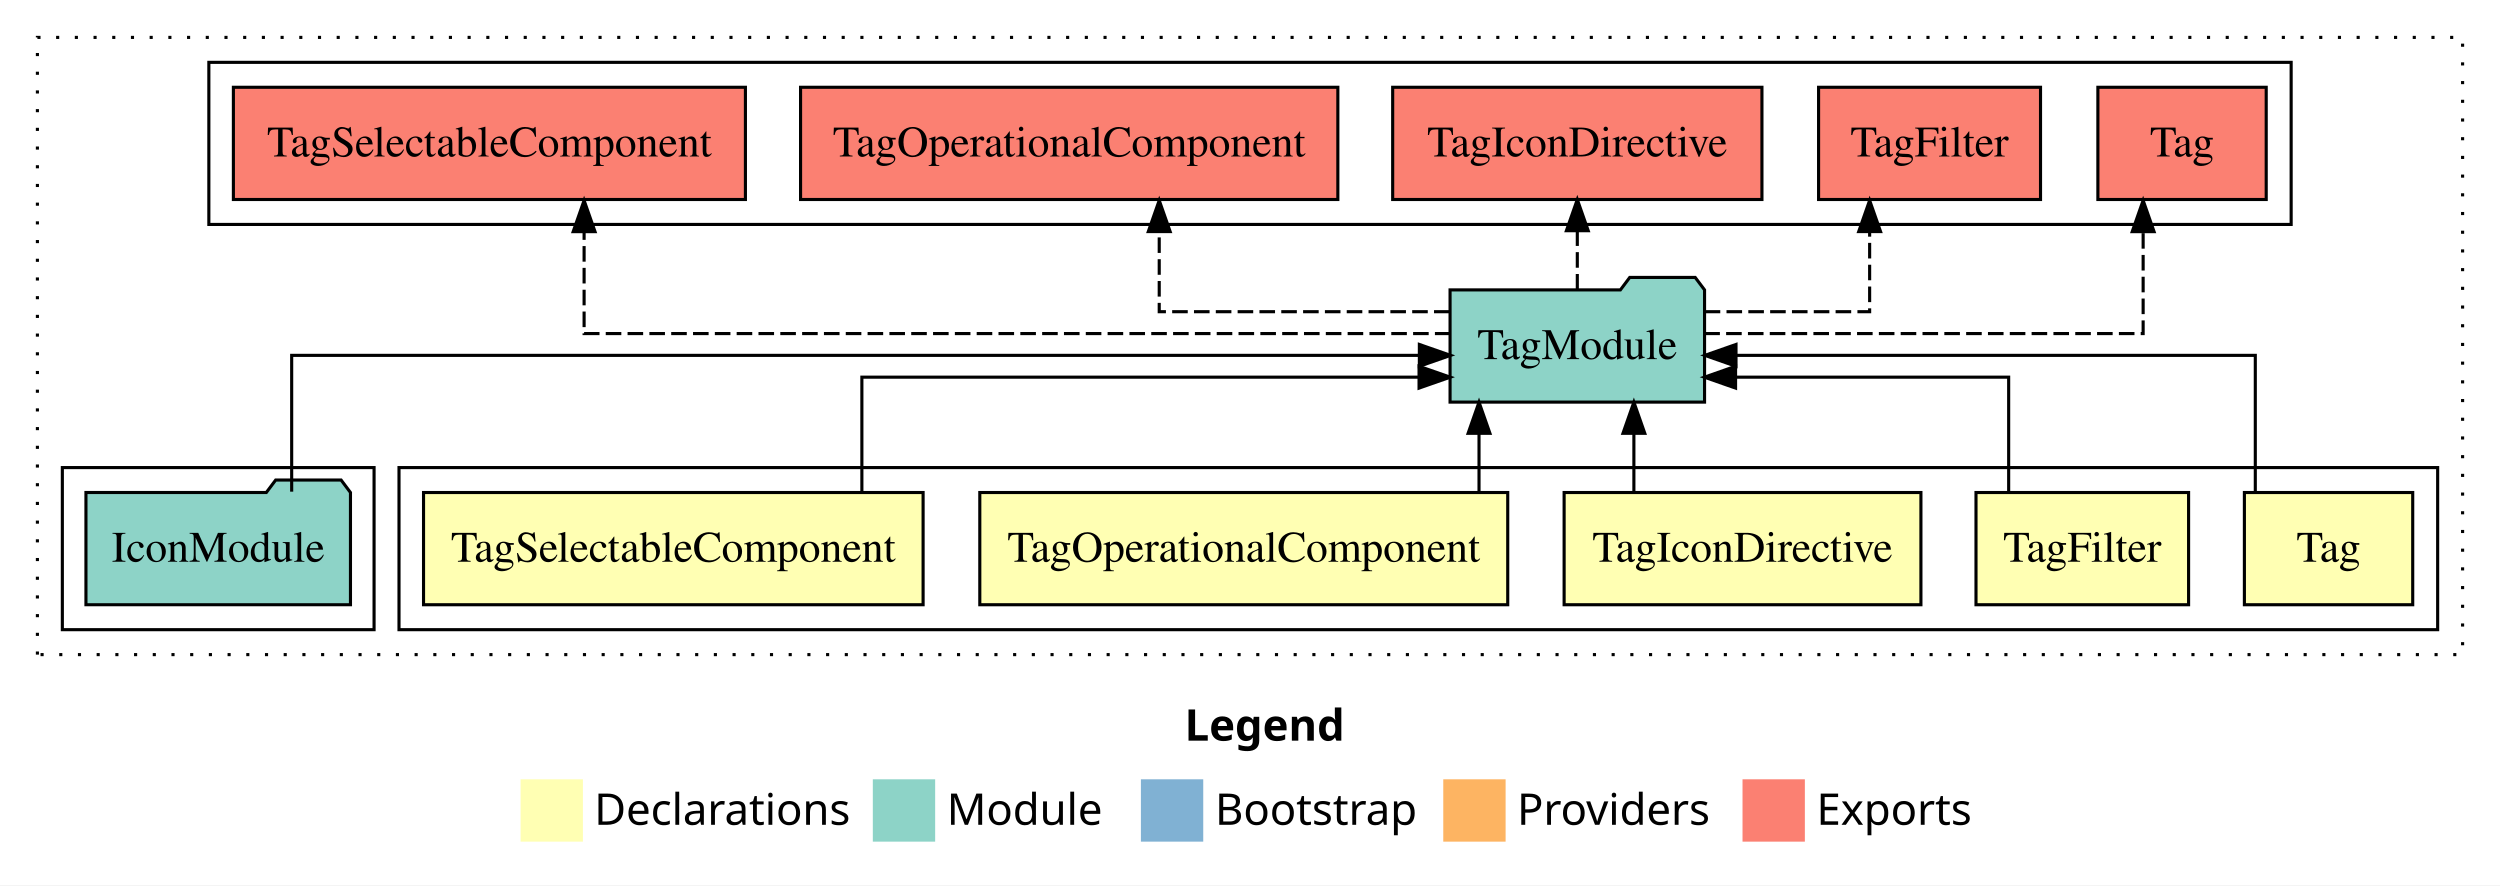
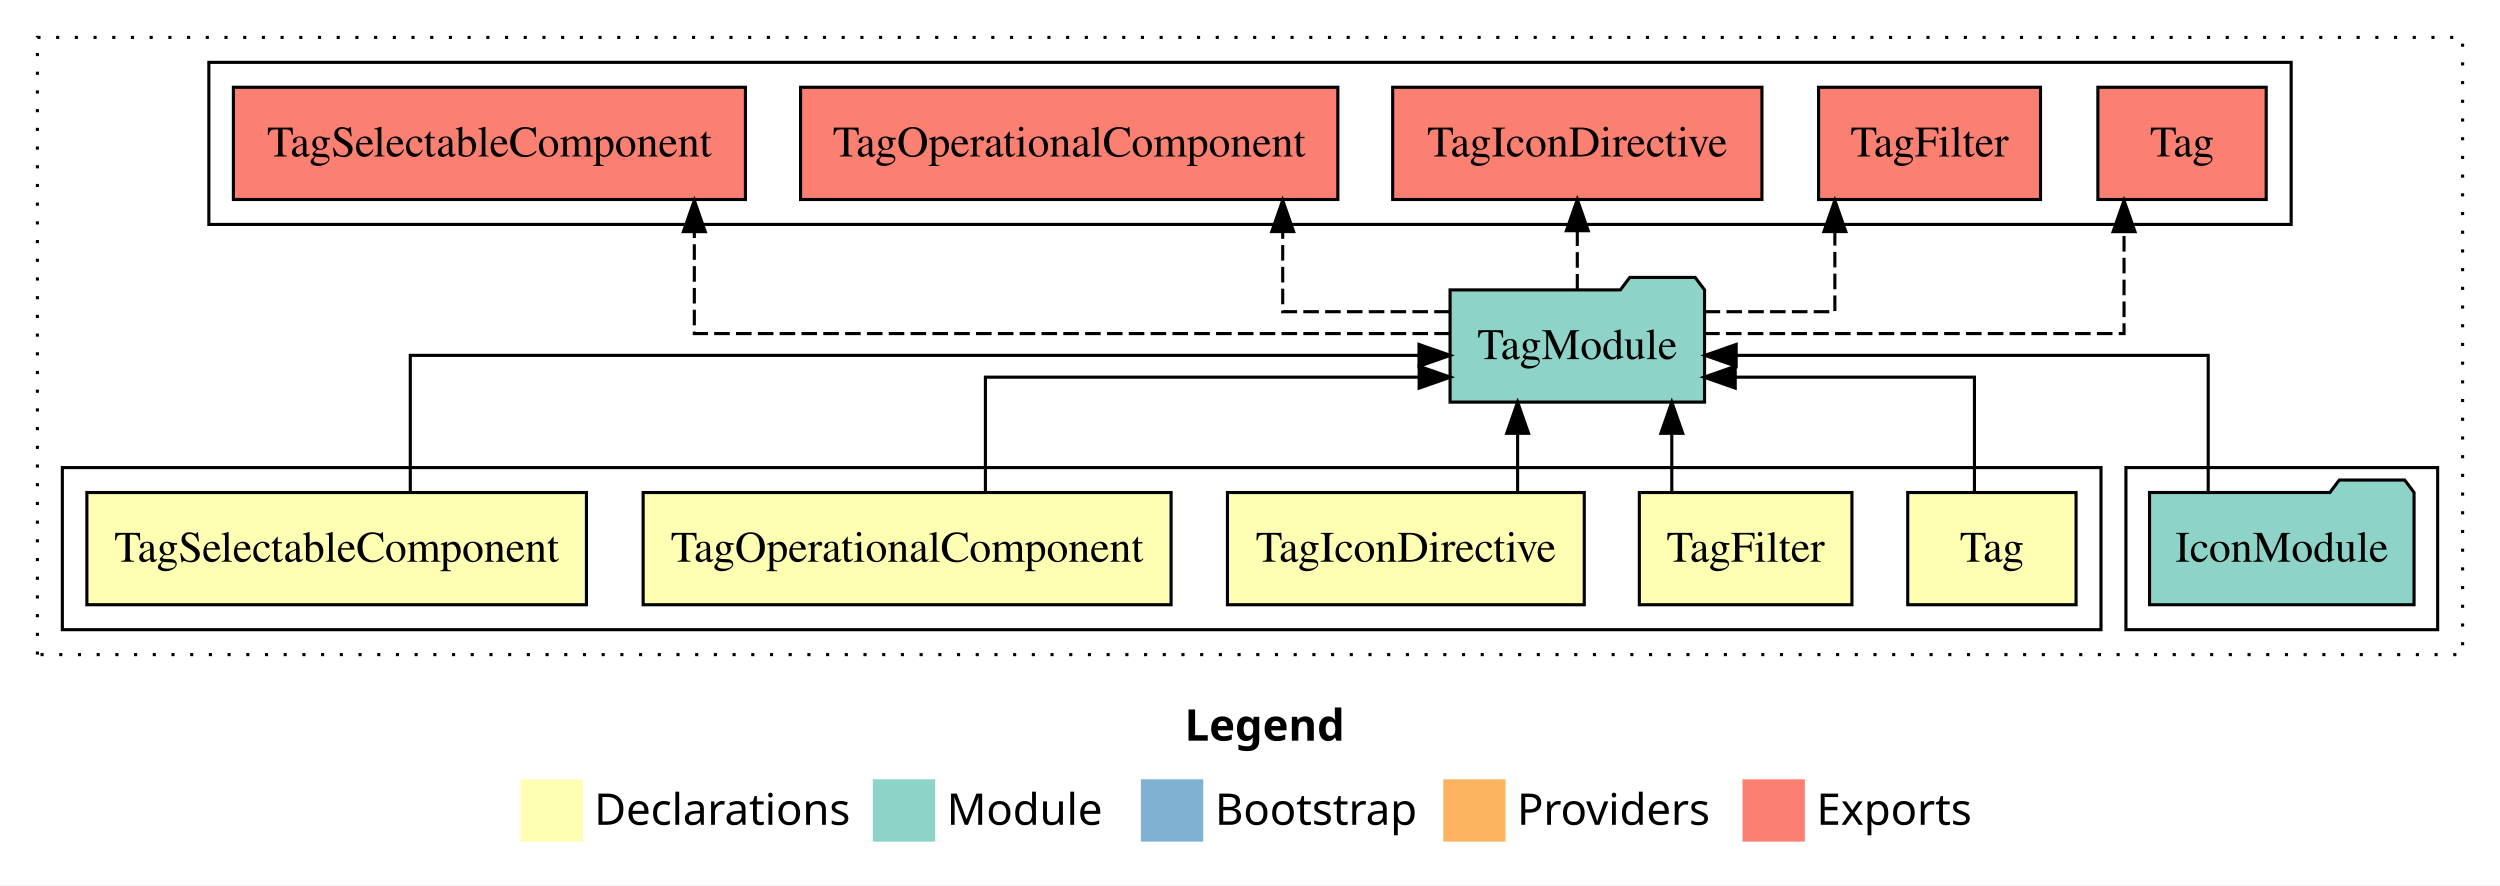
<svg xmlns="http://www.w3.org/2000/svg" width="802pt" height="284pt" viewBox="0.00 0.00 802.00 284.00">
  <g id="graph0" class="graph" transform="scale(1 1) rotate(0) translate(4 280)">
    <polygon fill="white" stroke="transparent" points="-4,4 -4,-280 798,-280 798,4 -4,4" />
    <text text-anchor="start" x="376.01" y="-42.4" font-family="Times-12" font-weight="bold" font-size="14.00">Legend</text>
    <polygon fill="#ffffb3" stroke="transparent" points="163,-10 163,-30 183,-30 183,-10 163,-10" />
    <text text-anchor="start" x="186.63" y="-15.4" font-family="Times-12" font-size="14.00">  Declarations</text>
    <polygon fill="#8dd3c7" stroke="transparent" points="276,-10 276,-30 296,-30 296,-10 276,-10" />
    <text text-anchor="start" x="299.73" y="-15.4" font-family="Times-12" font-size="14.00">  Module</text>
    <polygon fill="#80b1d3" stroke="transparent" points="362,-10 362,-30 382,-30 382,-10 362,-10" />
    <text text-anchor="start" x="385.78" y="-15.4" font-family="Times-12" font-size="14.00">  Bootstrap</text>
    <polygon fill="#fdb462" stroke="transparent" points="459,-10 459,-30 479,-30 479,-10 459,-10" />
    <text text-anchor="start" x="482.67" y="-15.4" font-family="Times-12" font-size="14.00">  Providers</text>
    <polygon fill="#fb8072" stroke="transparent" points="555,-10 555,-30 575,-30 575,-10 555,-10" />
    <text text-anchor="start" x="578.73" y="-15.4" font-family="Times-12" font-size="14.00">  Exports</text>
    <g id="clust1" class="cluster">
      <polygon fill="none" stroke="black" stroke-dasharray="1,5" points="8,-70 8,-268 786,-268 786,-70 8,-70" />
    </g>
-     <g id="clust2" class="cluster">
-       <polygon fill="none" stroke="black" points="124,-78 124,-130 778,-130 778,-78 124,-78" />
-     </g>
-     <g id="clust8" class="cluster">
-       <polygon fill="none" stroke="black" points="16,-78 16,-130 116,-130 116,-78 16,-78" />
-     </g>
    <g id="clust9" class="cluster">
      <polygon fill="none" stroke="black" points="63,-208 63,-260 731,-260 731,-208 63,-208" />
    </g>
+     <g id="clust8" class="cluster">
+       <polygon fill="none" stroke="black" points="678,-78 678,-130 778,-130 778,-78 678,-78" />
+     </g>
+     <g id="clust2" class="cluster">
+       <polygon fill="none" stroke="black" points="16,-78 16,-130 670,-130 670,-78 16,-78" />
+     </g>
    <g id="node1" class="node">
-       <polygon fill="#ffffb3" stroke="black" points="770,-122 716,-122 716,-86 770,-86 770,-122" />
-       <text text-anchor="middle" x="743" y="-99.8" font-family="Times,serif" font-size="14.00">Tag</text>
+       <polygon fill="#ffffb3" stroke="black" points="662,-122 608,-122 608,-86 662,-86 662,-122" />
+       <text text-anchor="middle" x="635" y="-99.8" font-family="Times,serif" font-size="14.00">Tag</text>
    </g>
    <g id="node6" class="node">
      <polygon fill="#8dd3c7" stroke="black" points="542.82,-187 539.82,-191 518.82,-191 515.82,-187 461.18,-187 461.18,-151 542.82,-151 542.82,-187" />
      <text text-anchor="middle" x="502" y="-164.8" font-family="Times,serif" font-size="14.00">TagModule</text>
    </g>
    <g id="edge1" class="edge">
-       <path fill="none" stroke="black" d="M719.5,-122.27C719.5,-140.56 719.5,-166 719.5,-166 719.5,-166 552.91,-166 552.91,-166" />
-       <polygon fill="black" stroke="black" points="552.91,-162.5 542.91,-166 552.91,-169.5 552.91,-162.5" />
+       <path fill="none" stroke="black" d="M629.4,-122.01C629.4,-138.05 629.4,-159 629.4,-159 629.4,-159 552.66,-159 552.66,-159" />
+       <polygon fill="black" stroke="black" points="552.66,-155.5 542.66,-159 552.66,-162.5 552.66,-155.5" />
    </g>
    <g id="node2" class="node">
-       <polygon fill="#ffffb3" stroke="black" points="698.1,-122 629.9,-122 629.9,-86 698.1,-86 698.1,-122" />
-       <text text-anchor="middle" x="664" y="-99.8" font-family="Times,serif" font-size="14.00">TagFilter</text>
+       <polygon fill="#ffffb3" stroke="black" points="590.1,-122 521.9,-122 521.9,-86 590.1,-86 590.1,-122" />
+       <text text-anchor="middle" x="556" y="-99.8" font-family="Times,serif" font-size="14.00">TagFilter</text>
    </g>
    <g id="edge2" class="edge">
-       <path fill="none" stroke="black" d="M640.38,-122.01C640.38,-138.05 640.38,-159 640.38,-159 640.38,-159 552.77,-159 552.77,-159" />
-       <polygon fill="black" stroke="black" points="552.77,-155.5 542.77,-159 552.77,-162.5 552.77,-155.5" />
+       <path fill="none" stroke="black" d="M532.31,-122.11C532.31,-122.11 532.31,-140.99 532.31,-140.99" />
+       <polygon fill="black" stroke="black" points="528.81,-140.99 532.31,-150.99 535.81,-140.99 528.81,-140.99" />
    </g>
    <g id="node3" class="node">
-       <polygon fill="#ffffb3" stroke="black" points="612.23,-122 497.77,-122 497.77,-86 612.23,-86 612.23,-122" />
-       <text text-anchor="middle" x="555" y="-99.8" font-family="Times,serif" font-size="14.00">TagIconDirective</text>
+       <polygon fill="#ffffb3" stroke="black" points="504.23,-122 389.77,-122 389.77,-86 504.23,-86 504.23,-122" />
+       <text text-anchor="middle" x="447" y="-99.8" font-family="Times,serif" font-size="14.00">TagIconDirective</text>
    </g>
    <g id="edge3" class="edge">
-       <path fill="none" stroke="black" d="M520.15,-122.11C520.15,-122.11 520.15,-140.99 520.15,-140.99" />
-       <polygon fill="black" stroke="black" points="516.65,-140.99 520.15,-150.99 523.65,-140.99 516.65,-140.99" />
+       <path fill="none" stroke="black" d="M482.85,-122.11C482.85,-122.11 482.85,-140.99 482.85,-140.99" />
+       <polygon fill="black" stroke="black" points="479.35,-140.99 482.85,-150.99 486.35,-140.99 479.35,-140.99" />
    </g>
    <g id="node4" class="node">
-       <polygon fill="#ffffb3" stroke="black" points="479.68,-122 310.32,-122 310.32,-86 479.68,-86 479.68,-122" />
-       <text text-anchor="middle" x="395" y="-99.8" font-family="Times,serif" font-size="14.00">TagOperationalComponent</text>
+       <polygon fill="#ffffb3" stroke="black" points="371.68,-122 202.32,-122 202.32,-86 371.68,-86 371.68,-122" />
+       <text text-anchor="middle" x="287" y="-99.8" font-family="Times,serif" font-size="14.00">TagOperationalComponent</text>
    </g>
    <g id="edge4" class="edge">
-       <path fill="none" stroke="black" d="M470.47,-122.11C470.47,-122.11 470.47,-140.99 470.47,-140.99" />
-       <polygon fill="black" stroke="black" points="466.97,-140.99 470.47,-150.99 473.97,-140.99 466.97,-140.99" />
+       <path fill="none" stroke="black" d="M312.12,-122.01C312.12,-138.05 312.12,-159 312.12,-159 312.12,-159 451.27,-159 451.27,-159" />
+       <polygon fill="black" stroke="black" points="451.27,-162.5 461.27,-159 451.27,-155.5 451.27,-162.5" />
    </g>
    <g id="node5" class="node">
-       <polygon fill="#ffffb3" stroke="black" points="292.13,-122 131.87,-122 131.87,-86 292.13,-86 292.13,-122" />
-       <text text-anchor="middle" x="212" y="-99.8" font-family="Times,serif" font-size="14.00">TagSelectableComponent</text>
+       <polygon fill="#ffffb3" stroke="black" points="184.13,-122 23.87,-122 23.87,-86 184.13,-86 184.13,-122" />
+       <text text-anchor="middle" x="104" y="-99.8" font-family="Times,serif" font-size="14.00">TagSelectableComponent</text>
    </g>
    <g id="edge5" class="edge">
-       <path fill="none" stroke="black" d="M272.49,-122.01C272.49,-138.05 272.49,-159 272.49,-159 272.49,-159 451.23,-159 451.23,-159" />
-       <polygon fill="black" stroke="black" points="451.23,-162.5 461.23,-159 451.23,-155.5 451.23,-162.5" />
+       <path fill="none" stroke="black" d="M127.62,-122.27C127.62,-140.56 127.62,-166 127.62,-166 127.62,-166 451.22,-166 451.22,-166" />
+       <polygon fill="black" stroke="black" points="451.22,-169.5 461.22,-166 451.22,-162.5 451.22,-169.5" />
    </g>
    <g id="node8" class="node">
      <polygon fill="#fb8072" stroke="black" points="723,-252 669,-252 669,-216 723,-216 723,-252" />
      <text text-anchor="middle" x="696" y="-229.8" font-family="Times,serif" font-size="14.00">Tag </text>
    </g>
    <g id="edge7" class="edge">
-       <path fill="none" stroke="black" stroke-dasharray="5,2" d="M542.74,-173C596.26,-173 683.52,-173 683.52,-173 683.52,-173 683.52,-205.7 683.52,-205.7" />
-       <polygon fill="black" stroke="black" points="680.02,-205.7 683.52,-215.7 687.02,-205.7 680.02,-205.7" />
+       <path fill="none" stroke="black" stroke-dasharray="5,2" d="M542.68,-173C594.49,-173 677.39,-173 677.39,-173 677.39,-173 677.39,-205.7 677.39,-205.7" />
+       <polygon fill="black" stroke="black" points="673.89,-205.7 677.39,-215.7 680.89,-205.7 673.89,-205.7" />
    </g>
    <g id="node9" class="node">
      <polygon fill="#fb8072" stroke="black" points="650.6,-252 579.4,-252 579.4,-216 650.6,-216 650.6,-252" />
      <text text-anchor="middle" x="615" y="-229.8" font-family="Times,serif" font-size="14.00">TagFilter </text>
    </g>
    <g id="edge8" class="edge">
-       <path fill="none" stroke="black" stroke-dasharray="5,2" d="M542.86,-180C568.13,-180 595.78,-180 595.78,-180 595.78,-180 595.78,-205.72 595.78,-205.72" />
-       <polygon fill="black" stroke="black" points="592.28,-205.72 595.78,-215.72 599.28,-205.72 592.28,-205.72" />
+       <path fill="none" stroke="black" stroke-dasharray="5,2" d="M542.83,-180C563.64,-180 584.62,-180 584.62,-180 584.62,-180 584.62,-205.72 584.62,-205.72" />
+       <polygon fill="black" stroke="black" points="581.13,-205.72 584.62,-215.72 588.13,-205.72 581.13,-205.72" />
    </g>
    <g id="node10" class="node">
      <polygon fill="#fb8072" stroke="black" points="561.23,-252 442.77,-252 442.77,-216 561.23,-216 561.23,-252" />
      <text text-anchor="middle" x="502" y="-229.8" font-family="Times,serif" font-size="14.00">TagIconDirective </text>
    </g>
    <g id="edge9" class="edge">
      <path fill="none" stroke="black" stroke-dasharray="5,2" d="M502,-187.11C502,-187.11 502,-205.99 502,-205.99" />
      <polygon fill="black" stroke="black" points="498.5,-205.99 502,-215.99 505.5,-205.99 498.5,-205.99" />
    </g>
    <g id="node11" class="node">
      <polygon fill="#fb8072" stroke="black" points="425.18,-252 252.82,-252 252.82,-216 425.18,-216 425.18,-252" />
      <text text-anchor="middle" x="339" y="-229.8" font-family="Times,serif" font-size="14.00">TagOperationalComponent </text>
    </g>
    <g id="edge10" class="edge">
-       <path fill="none" stroke="black" stroke-dasharray="5,2" d="M461.03,-180C421.59,-180 367.88,-180 367.88,-180 367.88,-180 367.88,-205.72 367.88,-205.72" />
-       <polygon fill="black" stroke="black" points="364.38,-205.72 367.88,-215.72 371.38,-205.72 364.38,-205.72" />
+       <path fill="none" stroke="black" stroke-dasharray="5,2" d="M461.1,-180C435.55,-180 407.49,-180 407.49,-180 407.49,-180 407.49,-205.72 407.49,-205.72" />
+       <polygon fill="black" stroke="black" points="403.99,-205.72 407.49,-215.72 410.99,-205.72 403.99,-205.72" />
    </g>
    <g id="node12" class="node">
      <polygon fill="#fb8072" stroke="black" points="235.13,-252 70.87,-252 70.87,-216 235.13,-216 235.13,-252" />
      <text text-anchor="middle" x="153" y="-229.8" font-family="Times,serif" font-size="14.00">TagSelectableComponent </text>
    </g>
    <g id="edge11" class="edge">
-       <path fill="none" stroke="black" stroke-dasharray="5,2" d="M461.32,-173C375.42,-173 183.38,-173 183.38,-173 183.38,-173 183.38,-205.7 183.38,-205.7" />
-       <polygon fill="black" stroke="black" points="179.88,-205.7 183.38,-215.7 186.88,-205.7 179.88,-205.7" />
+       <path fill="none" stroke="black" stroke-dasharray="5,2" d="M461.11,-173C382.67,-173 218.74,-173 218.74,-173 218.74,-173 218.74,-205.7 218.74,-205.7" />
+       <polygon fill="black" stroke="black" points="215.24,-205.7 218.74,-215.7 222.24,-205.7 215.24,-205.7" />
    </g>
    <g id="node7" class="node">
-       <polygon fill="#8dd3c7" stroke="black" points="108.43,-122 105.43,-126 84.43,-126 81.43,-122 23.57,-122 23.57,-86 108.43,-86 108.43,-122" />
-       <text text-anchor="middle" x="66" y="-99.8" font-family="Times,serif" font-size="14.00">IconModule</text>
+       <polygon fill="#8dd3c7" stroke="black" points="770.43,-122 767.43,-126 746.43,-126 743.43,-122 685.57,-122 685.57,-86 770.43,-86 770.43,-122" />
+       <text text-anchor="middle" x="728" y="-99.8" font-family="Times,serif" font-size="14.00">IconModule</text>
    </g>
    <g id="edge6" class="edge">
-       <path fill="none" stroke="black" d="M89.57,-122.27C89.57,-140.56 89.57,-166 89.57,-166 89.57,-166 451.33,-166 451.33,-166" />
-       <polygon fill="black" stroke="black" points="451.33,-169.5 461.33,-166 451.33,-162.5 451.33,-169.5" />
+       <path fill="none" stroke="black" d="M704.39,-122.27C704.39,-140.56 704.39,-166 704.39,-166 704.39,-166 552.96,-166 552.96,-166" />
+       <polygon fill="black" stroke="black" points="552.96,-162.5 542.96,-166 552.96,-169.5 552.96,-162.5" />
    </g>
  </g>
</svg>
